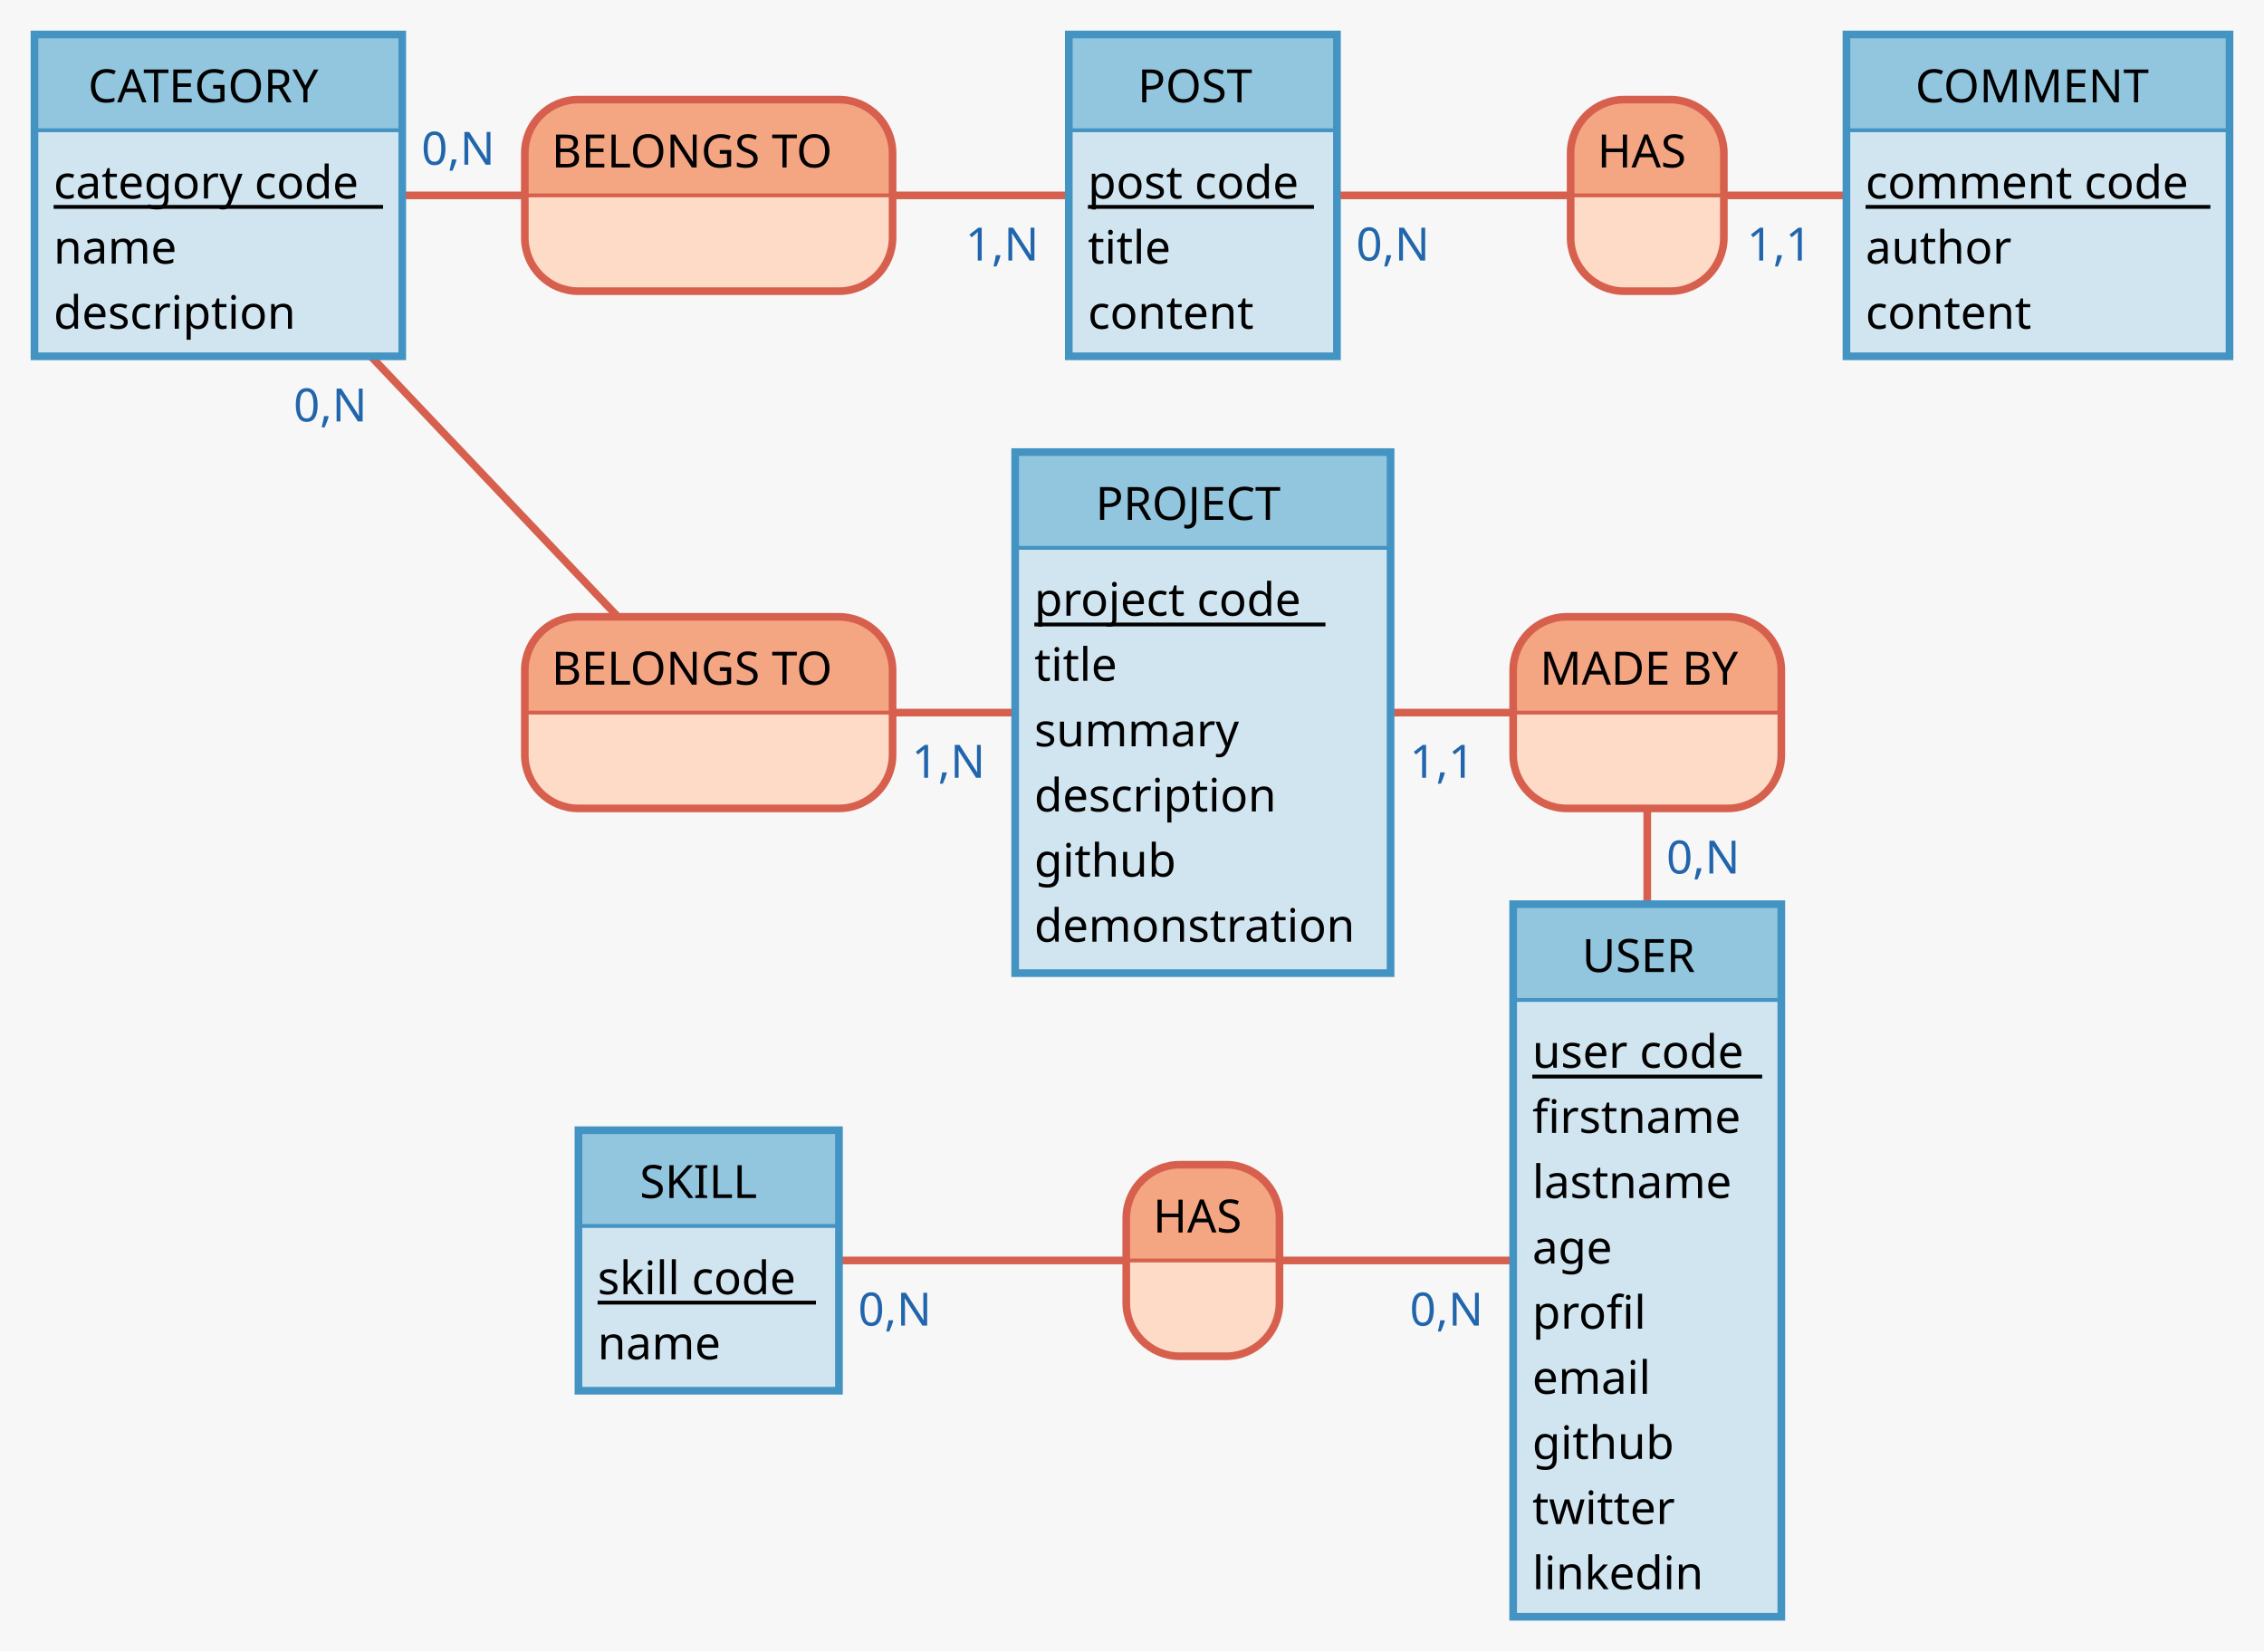
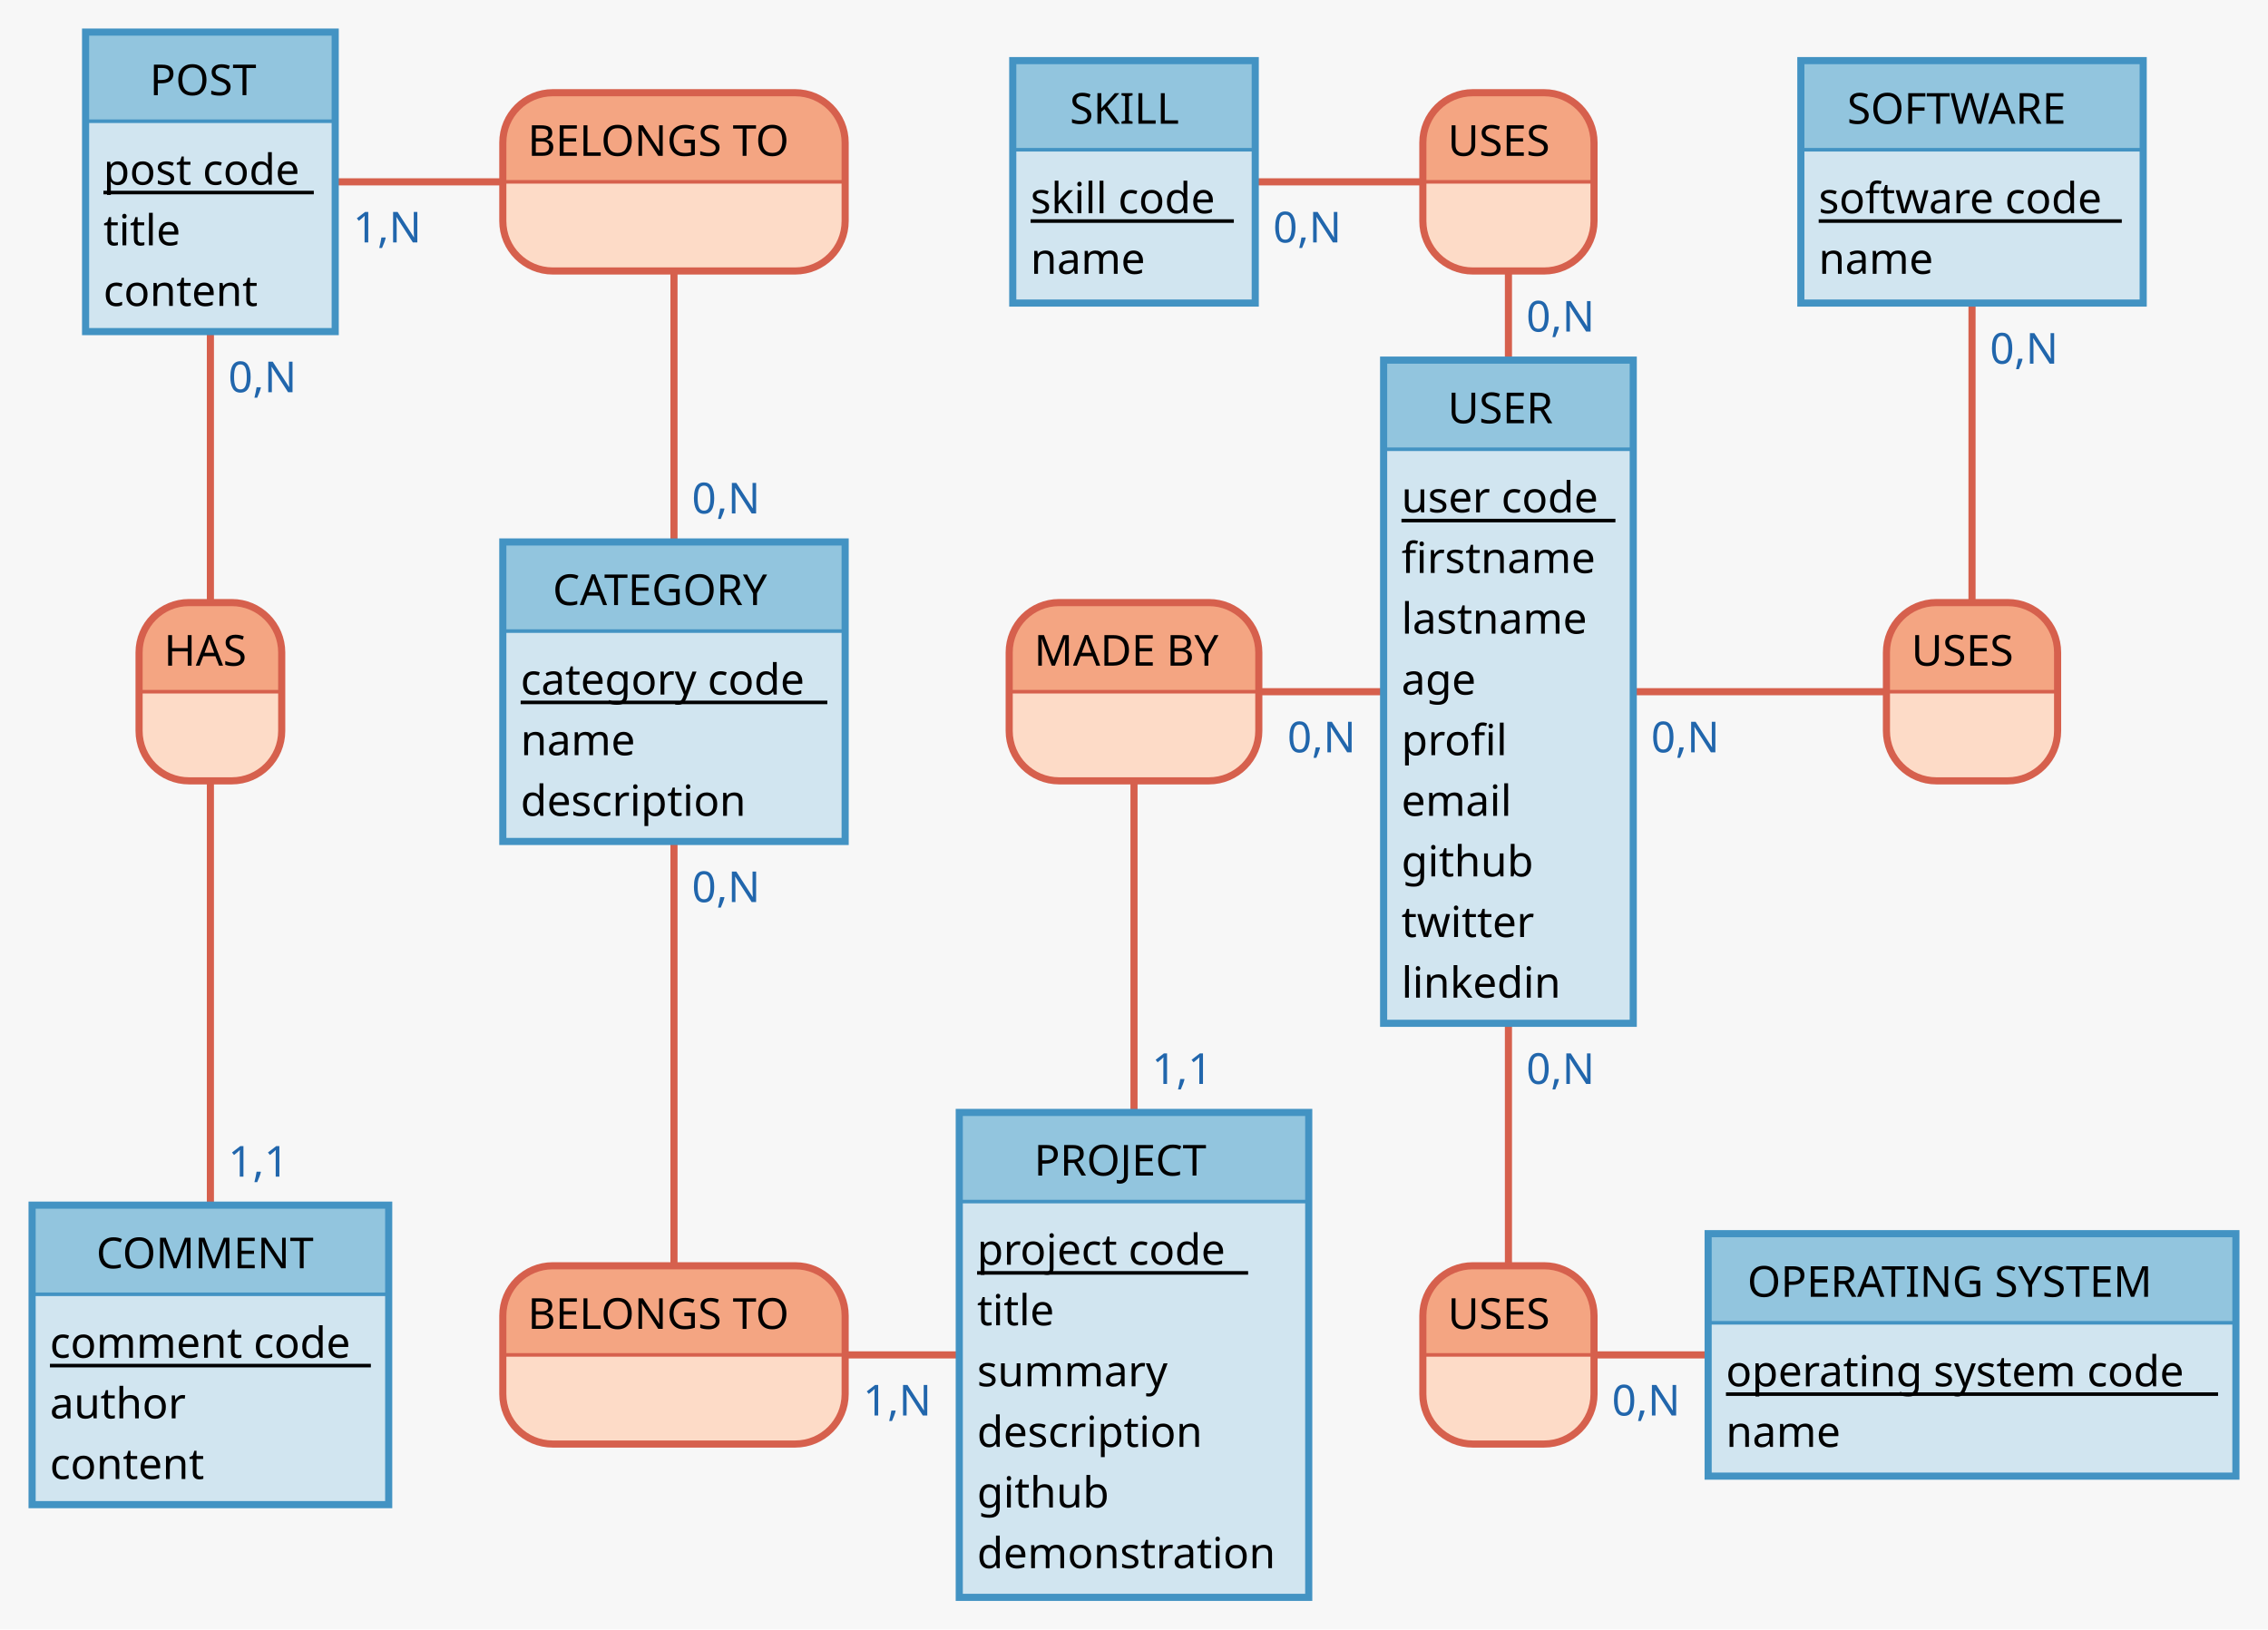
- <svg xmlns="http://www.w3.org/2000/svg" width="591" height="431" view_box="0 0 591 431">\n\n<rect id="frame" x="0" y="0" width="591" height="431" fill="#f7f7f7" stroke="none" stroke-width="0" />
-   <line x1="314" y1="186" x2="430" y2="186" stroke="#d6604d" stroke-width="2" />
-   <text x="368" y="203.0" fill="#2166ac" font-family="Verdana" font-size="12">1,1</text>
-   <line x1="430" y1="329" x2="430" y2="186" stroke="#d6604d" stroke-width="2" />
-   <text x="435.0" y="228" fill="#2166ac" font-family="Verdana" font-size="12">0,N</text>
+ <svg xmlns="http://www.w3.org/2000/svg" width="636" height="457" view_box="0 0 636 457">\n\n<rect id="frame" x="0" y="0" width="636" height="457" fill="#f7f7f7" stroke="none" stroke-width="0" />
+   <line x1="318" y1="380" x2="189" y2="380" stroke="#d6604d" stroke-width="2" />
+   <text x="242" y="397.0" fill="#2166ac" font-family="Verdana" font-size="12">1,N</text>
+   <line x1="189" y1="194" x2="189" y2="380" stroke="#d6604d" stroke-width="2" />
+   <text x="194.0" y="253" fill="#2166ac" font-family="Verdana" font-size="12">0,N</text>
+   <g id="association-BELONGS TO">
+     <path d="M 223 355 a 14 14 90 0 1 14 14 V 380 h -96 V 369 a 14 14 90 0 1 14 -14" fill="#f4a582" stroke="#f4a582" stroke-width="0" />
+     <path d="M 237 380.0 v 11 a 14 14 90 0 1 -14 14 H 155 a 14 14 90 0 1 -14 -14 V 380.0 H 96" fill="#fddbc7" stroke="#fddbc7" stroke-width="0" />
+     <rect x="141" y="355" width="96" height="50" fill="none" rx="14" stroke="#d6604d" stroke-width="2" />
+     <line x1="141" y1="380" x2="237" y2="380" stroke="#d6604d" stroke-width="1" />
+     <text x="148" y="372.7" fill="#000000" font-family="Verdana" font-size="12">BELONGS TO</text>
+   </g>
+   <line x1="423" y1="194" x2="553" y2="194" stroke="#d6604d" stroke-width="2" />
+   <text x="463" y="211.0" fill="#2166ac" font-family="Verdana" font-size="12">0,N</text>
+   <line x1="553" y1="51" x2="553" y2="194" stroke="#d6604d" stroke-width="2" />
+   <text x="558.0" y="102" fill="#2166ac" font-family="Verdana" font-size="12">0,N</text>
+   <g id="association-USES3">
+     <path d="M 563 169 a 14 14 90 0 1 14 14 V 194 h -48 V 183 a 14 14 90 0 1 14 -14" fill="#f4a582" stroke="#f4a582" stroke-width="0" />
+     <path d="M 577 194.0 v 11 a 14 14 90 0 1 -14 14 H 543 a 14 14 90 0 1 -14 -14 V 194.0 H 48" fill="#fddbc7" stroke="#fddbc7" stroke-width="0" />
+     <rect x="529" y="169" width="48" height="50" fill="none" rx="14" stroke="#d6604d" stroke-width="2" />
+     <line x1="529" y1="194" x2="577" y2="194" stroke="#d6604d" stroke-width="1" />
+     <text x="536" y="186.7" fill="#000000" font-family="Verdana" font-size="12">USES</text>
+   </g>
+   <line x1="423" y1="194" x2="423" y2="380" stroke="#d6604d" stroke-width="2" />
+   <text x="428.0" y="304" fill="#2166ac" font-family="Verdana" font-size="12">0,N</text>
+   <line x1="553" y1="380" x2="423" y2="380" stroke="#d6604d" stroke-width="2" />
+   <text x="452" y="397.0" fill="#2166ac" font-family="Verdana" font-size="12">0,N</text>
+   <g id="association-USES2">
+     <path d="M 433 355 a 14 14 90 0 1 14 14 V 380 h -48 V 369 a 14 14 90 0 1 14 -14" fill="#f4a582" stroke="#f4a582" stroke-width="0" />
+     <path d="M 447 380.0 v 11 a 14 14 90 0 1 -14 14 H 413 a 14 14 90 0 1 -14 -14 V 380.0 H 48" fill="#fddbc7" stroke="#fddbc7" stroke-width="0" />
+     <rect x="399" y="355" width="48" height="50" fill="none" rx="14" stroke="#d6604d" stroke-width="2" />
+     <line x1="399" y1="380" x2="447" y2="380" stroke="#d6604d" stroke-width="1" />
+     <text x="406" y="372.7" fill="#000000" font-family="Verdana" font-size="12">USES</text>
+   </g>
+   <line x1="318" y1="380" x2="318" y2="194" stroke="#d6604d" stroke-width="2" />
+   <text x="323.0" y="304" fill="#2166ac" font-family="Verdana" font-size="12">1,1</text>
+   <line x1="423" y1="194" x2="318" y2="194" stroke="#d6604d" stroke-width="2" />
+   <text x="361" y="211.0" fill="#2166ac" font-family="Verdana" font-size="12">0,N</text>
  <g id="association-MADE BY">
-     <path d="M 451 161 a 14 14 90 0 1 14 14 V 186 h -70 V 175 a 14 14 90 0 1 14 -14" fill="#f4a582" stroke="#f4a582" stroke-width="0" />
-     <path d="M 465 186.0 v 11 a 14 14 90 0 1 -14 14 H 409 a 14 14 90 0 1 -14 -14 V 186.0 H 70" fill="#fddbc7" stroke="#fddbc7" stroke-width="0" />
-     <rect x="395" y="161" width="70" height="50" fill="none" rx="14" stroke="#d6604d" stroke-width="2" />
-     <line x1="395" y1="186" x2="465" y2="186" stroke="#d6604d" stroke-width="1" />
-     <text x="402" y="178.7" fill="#000000" font-family="Verdana" font-size="12">MADE BY</text>
+     <path d="M 339 169 a 14 14 90 0 1 14 14 V 194 h -70 V 183 a 14 14 90 0 1 14 -14" fill="#f4a582" stroke="#f4a582" stroke-width="0" />
+     <path d="M 353 194.0 v 11 a 14 14 90 0 1 -14 14 H 297 a 14 14 90 0 1 -14 -14 V 194.0 H 70" fill="#fddbc7" stroke="#fddbc7" stroke-width="0" />
+     <rect x="283" y="169" width="70" height="50" fill="none" rx="14" stroke="#d6604d" stroke-width="2" />
+     <line x1="283" y1="194" x2="353" y2="194" stroke="#d6604d" stroke-width="1" />
+     <text x="290" y="186.7" fill="#000000" font-family="Verdana" font-size="12">MADE BY</text>
  </g>
-   <line x1="430" y1="329" x2="314" y2="329" stroke="#d6604d" stroke-width="2" />
-   <text x="368" y="346.0" fill="#2166ac" font-family="Verdana" font-size="12">0,N</text>
-   <line x1="185" y1="329" x2="314" y2="329" stroke="#d6604d" stroke-width="2" />
-   <text x="224" y="346.0" fill="#2166ac" font-family="Verdana" font-size="12">0,N</text>
-   <g id="association-HAS">
-     <path d="M 320 304 a 14 14 90 0 1 14 14 V 329 h -40 V 318 a 14 14 90 0 1 14 -14" fill="#f4a582" stroke="#f4a582" stroke-width="0" />
-     <path d="M 334 329.0 v 11 a 14 14 90 0 1 -14 14 H 308 a 14 14 90 0 1 -14 -14 V 329.0 H 40" fill="#fddbc7" stroke="#fddbc7" stroke-width="0" />
-     <rect x="294" y="304" width="40" height="50" fill="none" rx="14" stroke="#d6604d" stroke-width="2" />
-     <line x1="294" y1="329" x2="334" y2="329" stroke="#d6604d" stroke-width="1" />
-     <text x="301" y="321.7" fill="#000000" font-family="Verdana" font-size="12">HAS</text>
+   <line x1="423" y1="194" x2="423" y2="51" stroke="#d6604d" stroke-width="2" />
+   <text x="428.0" y="93" fill="#2166ac" font-family="Verdana" font-size="12">0,N</text>
+   <line x1="318" y1="51" x2="423" y2="51" stroke="#d6604d" stroke-width="2" />
+   <text x="357" y="68.0" fill="#2166ac" font-family="Verdana" font-size="12">0,N</text>
+   <g id="association-USES">
+     <path d="M 433 26 a 14 14 90 0 1 14 14 V 51 h -48 V 40 a 14 14 90 0 1 14 -14" fill="#f4a582" stroke="#f4a582" stroke-width="0" />
+     <path d="M 447 51.0 v 11 a 14 14 90 0 1 -14 14 H 413 a 14 14 90 0 1 -14 -14 V 51.0 H 48" fill="#fddbc7" stroke="#fddbc7" stroke-width="0" />
+     <rect x="399" y="26" width="48" height="50" fill="none" rx="14" stroke="#d6604d" stroke-width="2" />
+     <line x1="399" y1="51" x2="447" y2="51" stroke="#d6604d" stroke-width="1" />
+     <text x="406" y="43.7" fill="#000000" font-family="Verdana" font-size="12">USES</text>
  </g>
-   <line x1="314" y1="186" x2="185" y2="186" stroke="#d6604d" stroke-width="2" />
-   <text x="238" y="203.0" fill="#2166ac" font-family="Verdana" font-size="12">1,N</text>
-   <line x1="57" y1="51" x2="185" y2="186" stroke="#d6604d" stroke-width="2" />
-   <text x="76.627" y="110" fill="#2166ac" font-family="Verdana" font-size="12">0,N</text>
-   <g id="association-BELONGS TO">
-     <path d="M 219 161 a 14 14 90 0 1 14 14 V 186 h -96 V 175 a 14 14 90 0 1 14 -14" fill="#f4a582" stroke="#f4a582" stroke-width="0" />
-     <path d="M 233 186.0 v 11 a 14 14 90 0 1 -14 14 H 151 a 14 14 90 0 1 -14 -14 V 186.0 H 96" fill="#fddbc7" stroke="#fddbc7" stroke-width="0" />
-     <rect x="137" y="161" width="96" height="50" fill="none" rx="14" stroke="#d6604d" stroke-width="2" />
-     <line x1="137" y1="186" x2="233" y2="186" stroke="#d6604d" stroke-width="1" />
-     <text x="144" y="178.7" fill="#000000" font-family="Verdana" font-size="12">BELONGS TO</text>
+   <line x1="59" y1="51" x2="189" y2="51" stroke="#d6604d" stroke-width="2" />
+   <text x="99" y="68.0" fill="#2166ac" font-family="Verdana" font-size="12">1,N</text>
+   <line x1="189" y1="194" x2="189" y2="51" stroke="#d6604d" stroke-width="2" />
+   <text x="194.0" y="144" fill="#2166ac" font-family="Verdana" font-size="12">0,N</text>
+   <g id="association-BELONGS TO1">
+     <path d="M 223 26 a 14 14 90 0 1 14 14 V 51 h -96 V 40 a 14 14 90 0 1 14 -14" fill="#f4a582" stroke="#f4a582" stroke-width="0" />
+     <path d="M 237 51.0 v 11 a 14 14 90 0 1 -14 14 H 155 a 14 14 90 0 1 -14 -14 V 51.0 H 96" fill="#fddbc7" stroke="#fddbc7" stroke-width="0" />
+     <rect x="141" y="26" width="96" height="50" fill="none" rx="14" stroke="#d6604d" stroke-width="2" />
+     <line x1="141" y1="51" x2="237" y2="51" stroke="#d6604d" stroke-width="1" />
+     <text x="148" y="43.7" fill="#000000" font-family="Verdana" font-size="12">BELONGS TO</text>
  </g>
-   <line x1="314" y1="51" x2="430" y2="51" stroke="#d6604d" stroke-width="2" />
-   <text x="354" y="68.0" fill="#2166ac" font-family="Verdana" font-size="12">0,N</text>
-   <line x1="532" y1="51" x2="430" y2="51" stroke="#d6604d" stroke-width="2" />
-   <text x="456" y="68.0" fill="#2166ac" font-family="Verdana" font-size="12">1,1</text>
+   <line x1="59" y1="51" x2="59" y2="194" stroke="#d6604d" stroke-width="2" />
+   <text x="64.0" y="110" fill="#2166ac" font-family="Verdana" font-size="12">0,N</text>
+   <line x1="59" y1="380" x2="59" y2="194" stroke="#d6604d" stroke-width="2" />
+   <text x="64.0" y="330" fill="#2166ac" font-family="Verdana" font-size="12">1,1</text>
  <g id="association-HAS2">
-     <path d="M 436 26 a 14 14 90 0 1 14 14 V 51 h -40 V 40 a 14 14 90 0 1 14 -14" fill="#f4a582" stroke="#f4a582" stroke-width="0" />
-     <path d="M 450 51.0 v 11 a 14 14 90 0 1 -14 14 H 424 a 14 14 90 0 1 -14 -14 V 51.0 H 40" fill="#fddbc7" stroke="#fddbc7" stroke-width="0" />
-     <rect x="410" y="26" width="40" height="50" fill="none" rx="14" stroke="#d6604d" stroke-width="2" />
-     <line x1="410" y1="51" x2="450" y2="51" stroke="#d6604d" stroke-width="1" />
-     <text x="417" y="43.7" fill="#000000" font-family="Verdana" font-size="12">HAS</text>
-   </g>
-   <line x1="314" y1="51" x2="185" y2="51" stroke="#d6604d" stroke-width="2" />
-   <text x="252" y="68.0" fill="#2166ac" font-family="Verdana" font-size="12">1,N</text>
-   <line x1="57" y1="51" x2="185" y2="51" stroke="#d6604d" stroke-width="2" />
-   <text x="110" y="43.0" fill="#2166ac" font-family="Verdana" font-size="12">0,N</text>
-   <g id="association-BELONGS TO1">
-     <path d="M 219 26 a 14 14 90 0 1 14 14 V 51 h -96 V 40 a 14 14 90 0 1 14 -14" fill="#f4a582" stroke="#f4a582" stroke-width="0" />
-     <path d="M 233 51.0 v 11 a 14 14 90 0 1 -14 14 H 151 a 14 14 90 0 1 -14 -14 V 51.0 H 96" fill="#fddbc7" stroke="#fddbc7" stroke-width="0" />
-     <rect x="137" y="26" width="96" height="50" fill="none" rx="14" stroke="#d6604d" stroke-width="2" />
-     <line x1="137" y1="51" x2="233" y2="51" stroke="#d6604d" stroke-width="1" />
-     <text x="144" y="43.7" fill="#000000" font-family="Verdana" font-size="12">BELONGS TO</text>
+     <path d="M 65 169 a 14 14 90 0 1 14 14 V 194 h -40 V 183 a 14 14 90 0 1 14 -14" fill="#f4a582" stroke="#f4a582" stroke-width="0" />
+     <path d="M 79 194.0 v 11 a 14 14 90 0 1 -14 14 H 53 a 14 14 90 0 1 -14 -14 V 194.0 H 40" fill="#fddbc7" stroke="#fddbc7" stroke-width="0" />
+     <rect x="39" y="169" width="40" height="50" fill="none" rx="14" stroke="#d6604d" stroke-width="2" />
+     <line x1="39" y1="194" x2="79" y2="194" stroke="#d6604d" stroke-width="1" />
+     <text x="46" y="186.7" fill="#000000" font-family="Verdana" font-size="12">HAS</text>
  </g>
  <g id="entity-CATEGORY">
    <g id="frame-CATEGORY">
-       <rect x="9" y="9" width="96" height="25" fill="#92c5de" stroke="#92c5de" stroke-width="0" />
-       <rect x="9" y="34.0" width="96" height="59" fill="#d1e5f0" stroke="#d1e5f0" stroke-width="0" />
-       <rect x="9" y="9" width="96" height="84" fill="none" stroke="#4393c3" stroke-width="2" />
-       <line x1="9" y1="34" x2="105" y2="34" stroke="#4393c3" stroke-width="1" />
+       <rect x="141" y="152" width="96" height="25" fill="#92c5de" stroke="#92c5de" stroke-width="0" />
+       <rect x="141" y="177.0" width="96" height="59" fill="#d1e5f0" stroke="#d1e5f0" stroke-width="0" />
+       <rect x="141" y="152" width="96" height="84" fill="none" stroke="#4393c3" stroke-width="2" />
+       <line x1="141" y1="177" x2="237" y2="177" stroke="#4393c3" stroke-width="1" />
    </g>
-     <text x="23" y="26.7" fill="#000000" font-family="Verdana" font-size="12">CATEGORY</text>
-     <text x="14" y="51.8" fill="#000000" font-family="Verdana" font-size="12">category code</text>
-     <line x1="14" y1="54" x2="100" y2="54" stroke="#000000" stroke-width="1" />
-     <text x="14" y="68.8" fill="#000000" font-family="Verdana" font-size="12">name</text>
-     <text x="14" y="85.8" fill="#000000" font-family="Verdana" font-size="12">description</text>
+     <text x="155" y="169.7" fill="#000000" font-family="Verdana" font-size="12">CATEGORY</text>
+     <text x="146" y="194.8" fill="#000000" font-family="Verdana" font-size="12">category code</text>
+     <line x1="146" y1="197" x2="232" y2="197" stroke="#000000" stroke-width="1" />
+     <text x="146" y="211.8" fill="#000000" font-family="Verdana" font-size="12">name</text>
+     <text x="146" y="228.8" fill="#000000" font-family="Verdana" font-size="12">description</text>
  </g>
  <g id="entity-COMMENT">
    <g id="frame-COMMENT">
-       <rect x="482" y="9" width="100" height="25" fill="#92c5de" stroke="#92c5de" stroke-width="0" />
-       <rect x="482" y="34.0" width="100" height="59" fill="#d1e5f0" stroke="#d1e5f0" stroke-width="0" />
-       <rect x="482" y="9" width="100" height="84" fill="none" stroke="#4393c3" stroke-width="2" />
-       <line x1="482" y1="34" x2="582" y2="34" stroke="#4393c3" stroke-width="1" />
+       <rect x="9" y="338" width="100" height="25" fill="#92c5de" stroke="#92c5de" stroke-width="0" />
+       <rect x="9" y="363.0" width="100" height="59" fill="#d1e5f0" stroke="#d1e5f0" stroke-width="0" />
+       <rect x="9" y="338" width="100" height="84" fill="none" stroke="#4393c3" stroke-width="2" />
+       <line x1="9" y1="363" x2="109" y2="363" stroke="#4393c3" stroke-width="1" />
    </g>
-     <text x="500" y="26.7" fill="#000000" font-family="Verdana" font-size="12">COMMENT</text>
-     <text x="487" y="51.8" fill="#000000" font-family="Verdana" font-size="12">comment code</text>
-     <line x1="487" y1="54" x2="577" y2="54" stroke="#000000" stroke-width="1" />
-     <text x="487" y="68.8" fill="#000000" font-family="Verdana" font-size="12">author</text>
-     <text x="487" y="85.8" fill="#000000" font-family="Verdana" font-size="12">content</text>
+     <text x="27" y="355.7" fill="#000000" font-family="Verdana" font-size="12">COMMENT</text>
+     <text x="14" y="380.8" fill="#000000" font-family="Verdana" font-size="12">comment code</text>
+     <line x1="14" y1="383" x2="104" y2="383" stroke="#000000" stroke-width="1" />
+     <text x="14" y="397.8" fill="#000000" font-family="Verdana" font-size="12">author</text>
+     <text x="14" y="414.8" fill="#000000" font-family="Verdana" font-size="12">content</text>
+   </g>
+   <g id="entity-OPERATING SYSTEM">
+     <g id="frame-OPERATING SYSTEM">
+       <rect x="479" y="346" width="148" height="25" fill="#92c5de" stroke="#92c5de" stroke-width="0" />
+       <rect x="479" y="371.0" width="148" height="43" fill="#d1e5f0" stroke="#d1e5f0" stroke-width="0" />
+       <rect x="479" y="346" width="148" height="68" fill="none" stroke="#4393c3" stroke-width="2" />
+       <line x1="479" y1="371" x2="627" y2="371" stroke="#4393c3" stroke-width="1" />
+     </g>
+     <text x="490" y="363.7" fill="#000000" font-family="Verdana" font-size="12">OPERATING SYSTEM</text>
+     <text x="484" y="388.8" fill="#000000" font-family="Verdana" font-size="12">operating system code</text>
+     <line x1="484" y1="391" x2="622" y2="391" stroke="#000000" stroke-width="1" />
+     <text x="484" y="405.8" fill="#000000" font-family="Verdana" font-size="12">name</text>
  </g>
  <g id="entity-PROJECT">
    <g id="frame-PROJECT">
-       <rect x="265" y="118" width="98" height="25" fill="#92c5de" stroke="#92c5de" stroke-width="0" />
-       <rect x="265" y="143.0" width="98" height="111" fill="#d1e5f0" stroke="#d1e5f0" stroke-width="0" />
-       <rect x="265" y="118" width="98" height="136" fill="none" stroke="#4393c3" stroke-width="2" />
-       <line x1="265" y1="143" x2="363" y2="143" stroke="#4393c3" stroke-width="1" />
+       <rect x="269" y="312" width="98" height="25" fill="#92c5de" stroke="#92c5de" stroke-width="0" />
+       <rect x="269" y="337.0" width="98" height="111" fill="#d1e5f0" stroke="#d1e5f0" stroke-width="0" />
+       <rect x="269" y="312" width="98" height="136" fill="none" stroke="#4393c3" stroke-width="2" />
+       <line x1="269" y1="337" x2="367" y2="337" stroke="#4393c3" stroke-width="1" />
    </g>
-     <text x="286" y="135.7" fill="#000000" font-family="Verdana" font-size="12">PROJECT</text>
-     <text x="270" y="160.7" fill="#000000" font-family="Verdana" font-size="12">project code</text>
-     <line x1="270" y1="163" x2="346" y2="163" stroke="#000000" stroke-width="1" />
-     <text x="270" y="177.7" fill="#000000" font-family="Verdana" font-size="12">title</text>
-     <text x="270" y="194.8" fill="#000000" font-family="Verdana" font-size="12">summary</text>
-     <text x="270" y="211.8" fill="#000000" font-family="Verdana" font-size="12">description</text>
-     <text x="270" y="228.8" fill="#000000" font-family="Verdana" font-size="12">github</text>
-     <text x="270" y="245.8" fill="#000000" font-family="Verdana" font-size="12">demonstration</text>
+     <text x="290" y="329.7" fill="#000000" font-family="Verdana" font-size="12">PROJECT</text>
+     <text x="274" y="354.7" fill="#000000" font-family="Verdana" font-size="12">project code</text>
+     <line x1="274" y1="357" x2="350" y2="357" stroke="#000000" stroke-width="1" />
+     <text x="274" y="371.7" fill="#000000" font-family="Verdana" font-size="12">title</text>
+     <text x="274" y="388.8" fill="#000000" font-family="Verdana" font-size="12">summary</text>
+     <text x="274" y="405.8" fill="#000000" font-family="Verdana" font-size="12">description</text>
+     <text x="274" y="422.8" fill="#000000" font-family="Verdana" font-size="12">github</text>
+     <text x="274" y="439.8" fill="#000000" font-family="Verdana" font-size="12">demonstration</text>
  </g>
  <g id="entity-USER">
    <g id="frame-USER">
-       <rect x="395" y="236" width="70" height="25" fill="#92c5de" stroke="#92c5de" stroke-width="0" />
-       <rect x="395" y="261.0" width="70" height="161" fill="#d1e5f0" stroke="#d1e5f0" stroke-width="0" />
-       <rect x="395" y="236" width="70" height="186" fill="none" stroke="#4393c3" stroke-width="2" />
-       <line x1="395" y1="261" x2="465" y2="261" stroke="#4393c3" stroke-width="1" />
+       <rect x="388" y="101" width="70" height="25" fill="#92c5de" stroke="#92c5de" stroke-width="0" />
+       <rect x="388" y="126.0" width="70" height="161" fill="#d1e5f0" stroke="#d1e5f0" stroke-width="0" />
+       <rect x="388" y="101" width="70" height="186" fill="none" stroke="#4393c3" stroke-width="2" />
+       <line x1="388" y1="126" x2="458" y2="126" stroke="#4393c3" stroke-width="1" />
    </g>
-     <text x="413" y="253.7" fill="#000000" font-family="Verdana" font-size="12">USER</text>
-     <text x="400" y="278.7" fill="#000000" font-family="Verdana" font-size="12">user code</text>
-     <line x1="400" y1="281" x2="460" y2="281" stroke="#000000" stroke-width="1" />
-     <text x="400" y="295.7" fill="#000000" font-family="Verdana" font-size="12">firstname</text>
-     <text x="400" y="312.7" fill="#000000" font-family="Verdana" font-size="12">lastname</text>
-     <text x="400" y="329.8" fill="#000000" font-family="Verdana" font-size="12">age</text>
-     <text x="400" y="346.8" fill="#000000" font-family="Verdana" font-size="12">profil</text>
-     <text x="400" y="363.8" fill="#000000" font-family="Verdana" font-size="12">email</text>
-     <text x="400" y="380.8" fill="#000000" font-family="Verdana" font-size="12">github</text>
-     <text x="400" y="397.8" fill="#000000" font-family="Verdana" font-size="12">twitter</text>
-     <text x="400" y="414.8" fill="#000000" font-family="Verdana" font-size="12">linkedin</text>
+     <text x="406" y="118.7" fill="#000000" font-family="Verdana" font-size="12">USER</text>
+     <text x="393" y="143.7" fill="#000000" font-family="Verdana" font-size="12">user code</text>
+     <line x1="393" y1="146" x2="453" y2="146" stroke="#000000" stroke-width="1" />
+     <text x="393" y="160.7" fill="#000000" font-family="Verdana" font-size="12">firstname</text>
+     <text x="393" y="177.7" fill="#000000" font-family="Verdana" font-size="12">lastname</text>
+     <text x="393" y="194.8" fill="#000000" font-family="Verdana" font-size="12">age</text>
+     <text x="393" y="211.8" fill="#000000" font-family="Verdana" font-size="12">profil</text>
+     <text x="393" y="228.8" fill="#000000" font-family="Verdana" font-size="12">email</text>
+     <text x="393" y="245.8" fill="#000000" font-family="Verdana" font-size="12">github</text>
+     <text x="393" y="262.8" fill="#000000" font-family="Verdana" font-size="12">twitter</text>
+     <text x="393" y="279.8" fill="#000000" font-family="Verdana" font-size="12">linkedin</text>
  </g>
  <g id="entity-POST">
    <g id="frame-POST">
-       <rect x="279" y="9" width="70" height="25" fill="#92c5de" stroke="#92c5de" stroke-width="0" />
-       <rect x="279" y="34.0" width="70" height="59" fill="#d1e5f0" stroke="#d1e5f0" stroke-width="0" />
-       <rect x="279" y="9" width="70" height="84" fill="none" stroke="#4393c3" stroke-width="2" />
-       <line x1="279" y1="34" x2="349" y2="34" stroke="#4393c3" stroke-width="1" />
+       <rect x="24" y="9" width="70" height="25" fill="#92c5de" stroke="#92c5de" stroke-width="0" />
+       <rect x="24" y="34.0" width="70" height="59" fill="#d1e5f0" stroke="#d1e5f0" stroke-width="0" />
+       <rect x="24" y="9" width="70" height="84" fill="none" stroke="#4393c3" stroke-width="2" />
+       <line x1="24" y1="34" x2="94" y2="34" stroke="#4393c3" stroke-width="1" />
    </g>
-     <text x="297" y="26.7" fill="#000000" font-family="Verdana" font-size="12">POST</text>
-     <text x="284" y="51.8" fill="#000000" font-family="Verdana" font-size="12">post code</text>
-     <line x1="284" y1="54" x2="343" y2="54" stroke="#000000" stroke-width="1" />
-     <text x="284" y="68.8" fill="#000000" font-family="Verdana" font-size="12">title</text>
-     <text x="284" y="85.8" fill="#000000" font-family="Verdana" font-size="12">content</text>
+     <text x="42" y="26.7" fill="#000000" font-family="Verdana" font-size="12">POST</text>
+     <text x="29" y="51.8" fill="#000000" font-family="Verdana" font-size="12">post code</text>
+     <line x1="29" y1="54" x2="88" y2="54" stroke="#000000" stroke-width="1" />
+     <text x="29" y="68.8" fill="#000000" font-family="Verdana" font-size="12">title</text>
+     <text x="29" y="85.8" fill="#000000" font-family="Verdana" font-size="12">content</text>
  </g>
  <g id="entity-SKILL">
    <g id="frame-SKILL">
-       <rect x="151" y="295" width="68" height="25" fill="#92c5de" stroke="#92c5de" stroke-width="0" />
-       <rect x="151" y="320.0" width="68" height="43" fill="#d1e5f0" stroke="#d1e5f0" stroke-width="0" />
-       <rect x="151" y="295" width="68" height="68" fill="none" stroke="#4393c3" stroke-width="2" />
-       <line x1="151" y1="320" x2="219" y2="320" stroke="#4393c3" stroke-width="1" />
+       <rect x="284" y="17" width="68" height="25" fill="#92c5de" stroke="#92c5de" stroke-width="0" />
+       <rect x="284" y="42.0" width="68" height="43" fill="#d1e5f0" stroke="#d1e5f0" stroke-width="0" />
+       <rect x="284" y="17" width="68" height="68" fill="none" stroke="#4393c3" stroke-width="2" />
+       <line x1="284" y1="42" x2="352" y2="42" stroke="#4393c3" stroke-width="1" />
    </g>
-     <text x="167" y="312.7" fill="#000000" font-family="Verdana" font-size="12">SKILL</text>
-     <text x="156" y="337.8" fill="#000000" font-family="Verdana" font-size="12">skill code</text>
-     <line x1="156" y1="340" x2="213" y2="340" stroke="#000000" stroke-width="1" />
-     <text x="156" y="354.8" fill="#000000" font-family="Verdana" font-size="12">name</text>
+     <text x="300" y="34.7" fill="#000000" font-family="Verdana" font-size="12">SKILL</text>
+     <text x="289" y="59.8" fill="#000000" font-family="Verdana" font-size="12">skill code</text>
+     <line x1="289" y1="62" x2="346" y2="62" stroke="#000000" stroke-width="1" />
+     <text x="289" y="76.8" fill="#000000" font-family="Verdana" font-size="12">name</text>
+   </g>
+   <g id="entity-SOFTWARE">
+     <g id="frame-SOFTWARE">
+       <rect x="505" y="17" width="96" height="25" fill="#92c5de" stroke="#92c5de" stroke-width="0" />
+       <rect x="505" y="42.0" width="96" height="43" fill="#d1e5f0" stroke="#d1e5f0" stroke-width="0" />
+       <rect x="505" y="17" width="96" height="68" fill="none" stroke="#4393c3" stroke-width="2" />
+       <line x1="505" y1="42" x2="601" y2="42" stroke="#4393c3" stroke-width="1" />
+     </g>
+     <text x="518" y="34.7" fill="#000000" font-family="Verdana" font-size="12">SOFTWARE</text>
+     <text x="510" y="59.8" fill="#000000" font-family="Verdana" font-size="12">software code</text>
+     <line x1="510" y1="62" x2="595" y2="62" stroke="#000000" stroke-width="1" />
+     <text x="510" y="76.8" fill="#000000" font-family="Verdana" font-size="12">name</text>
  </g>
</svg>
